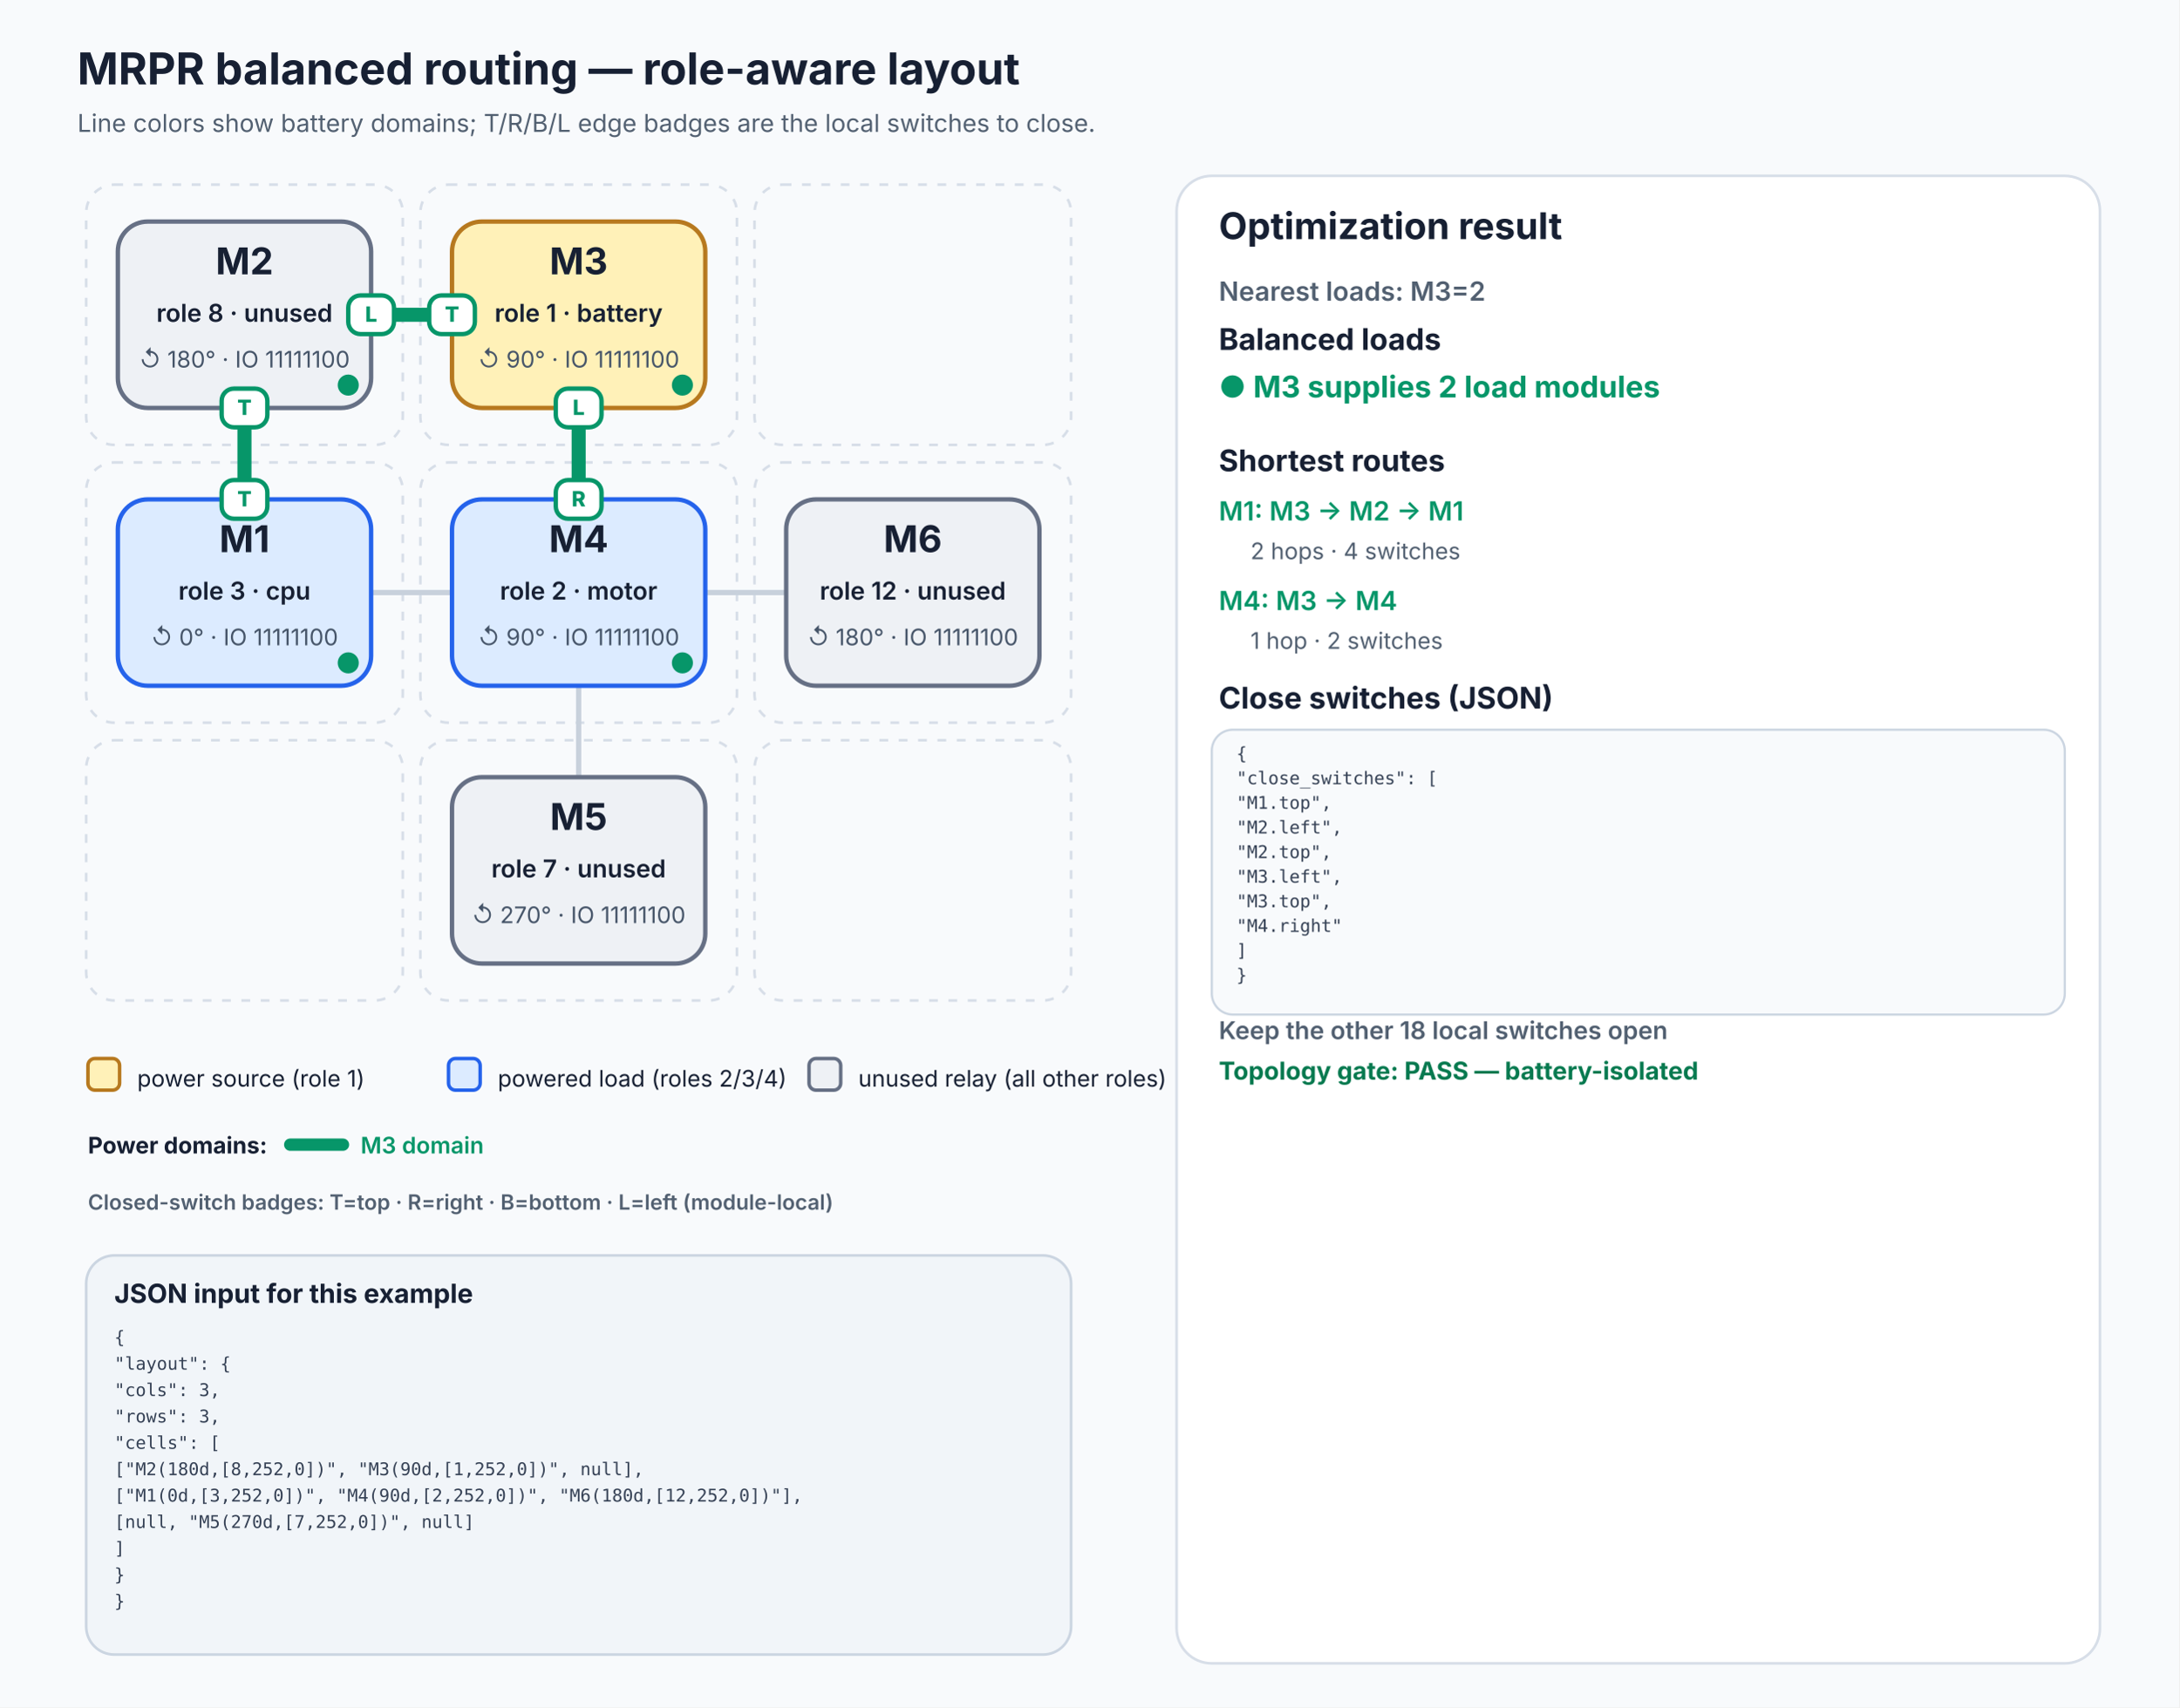
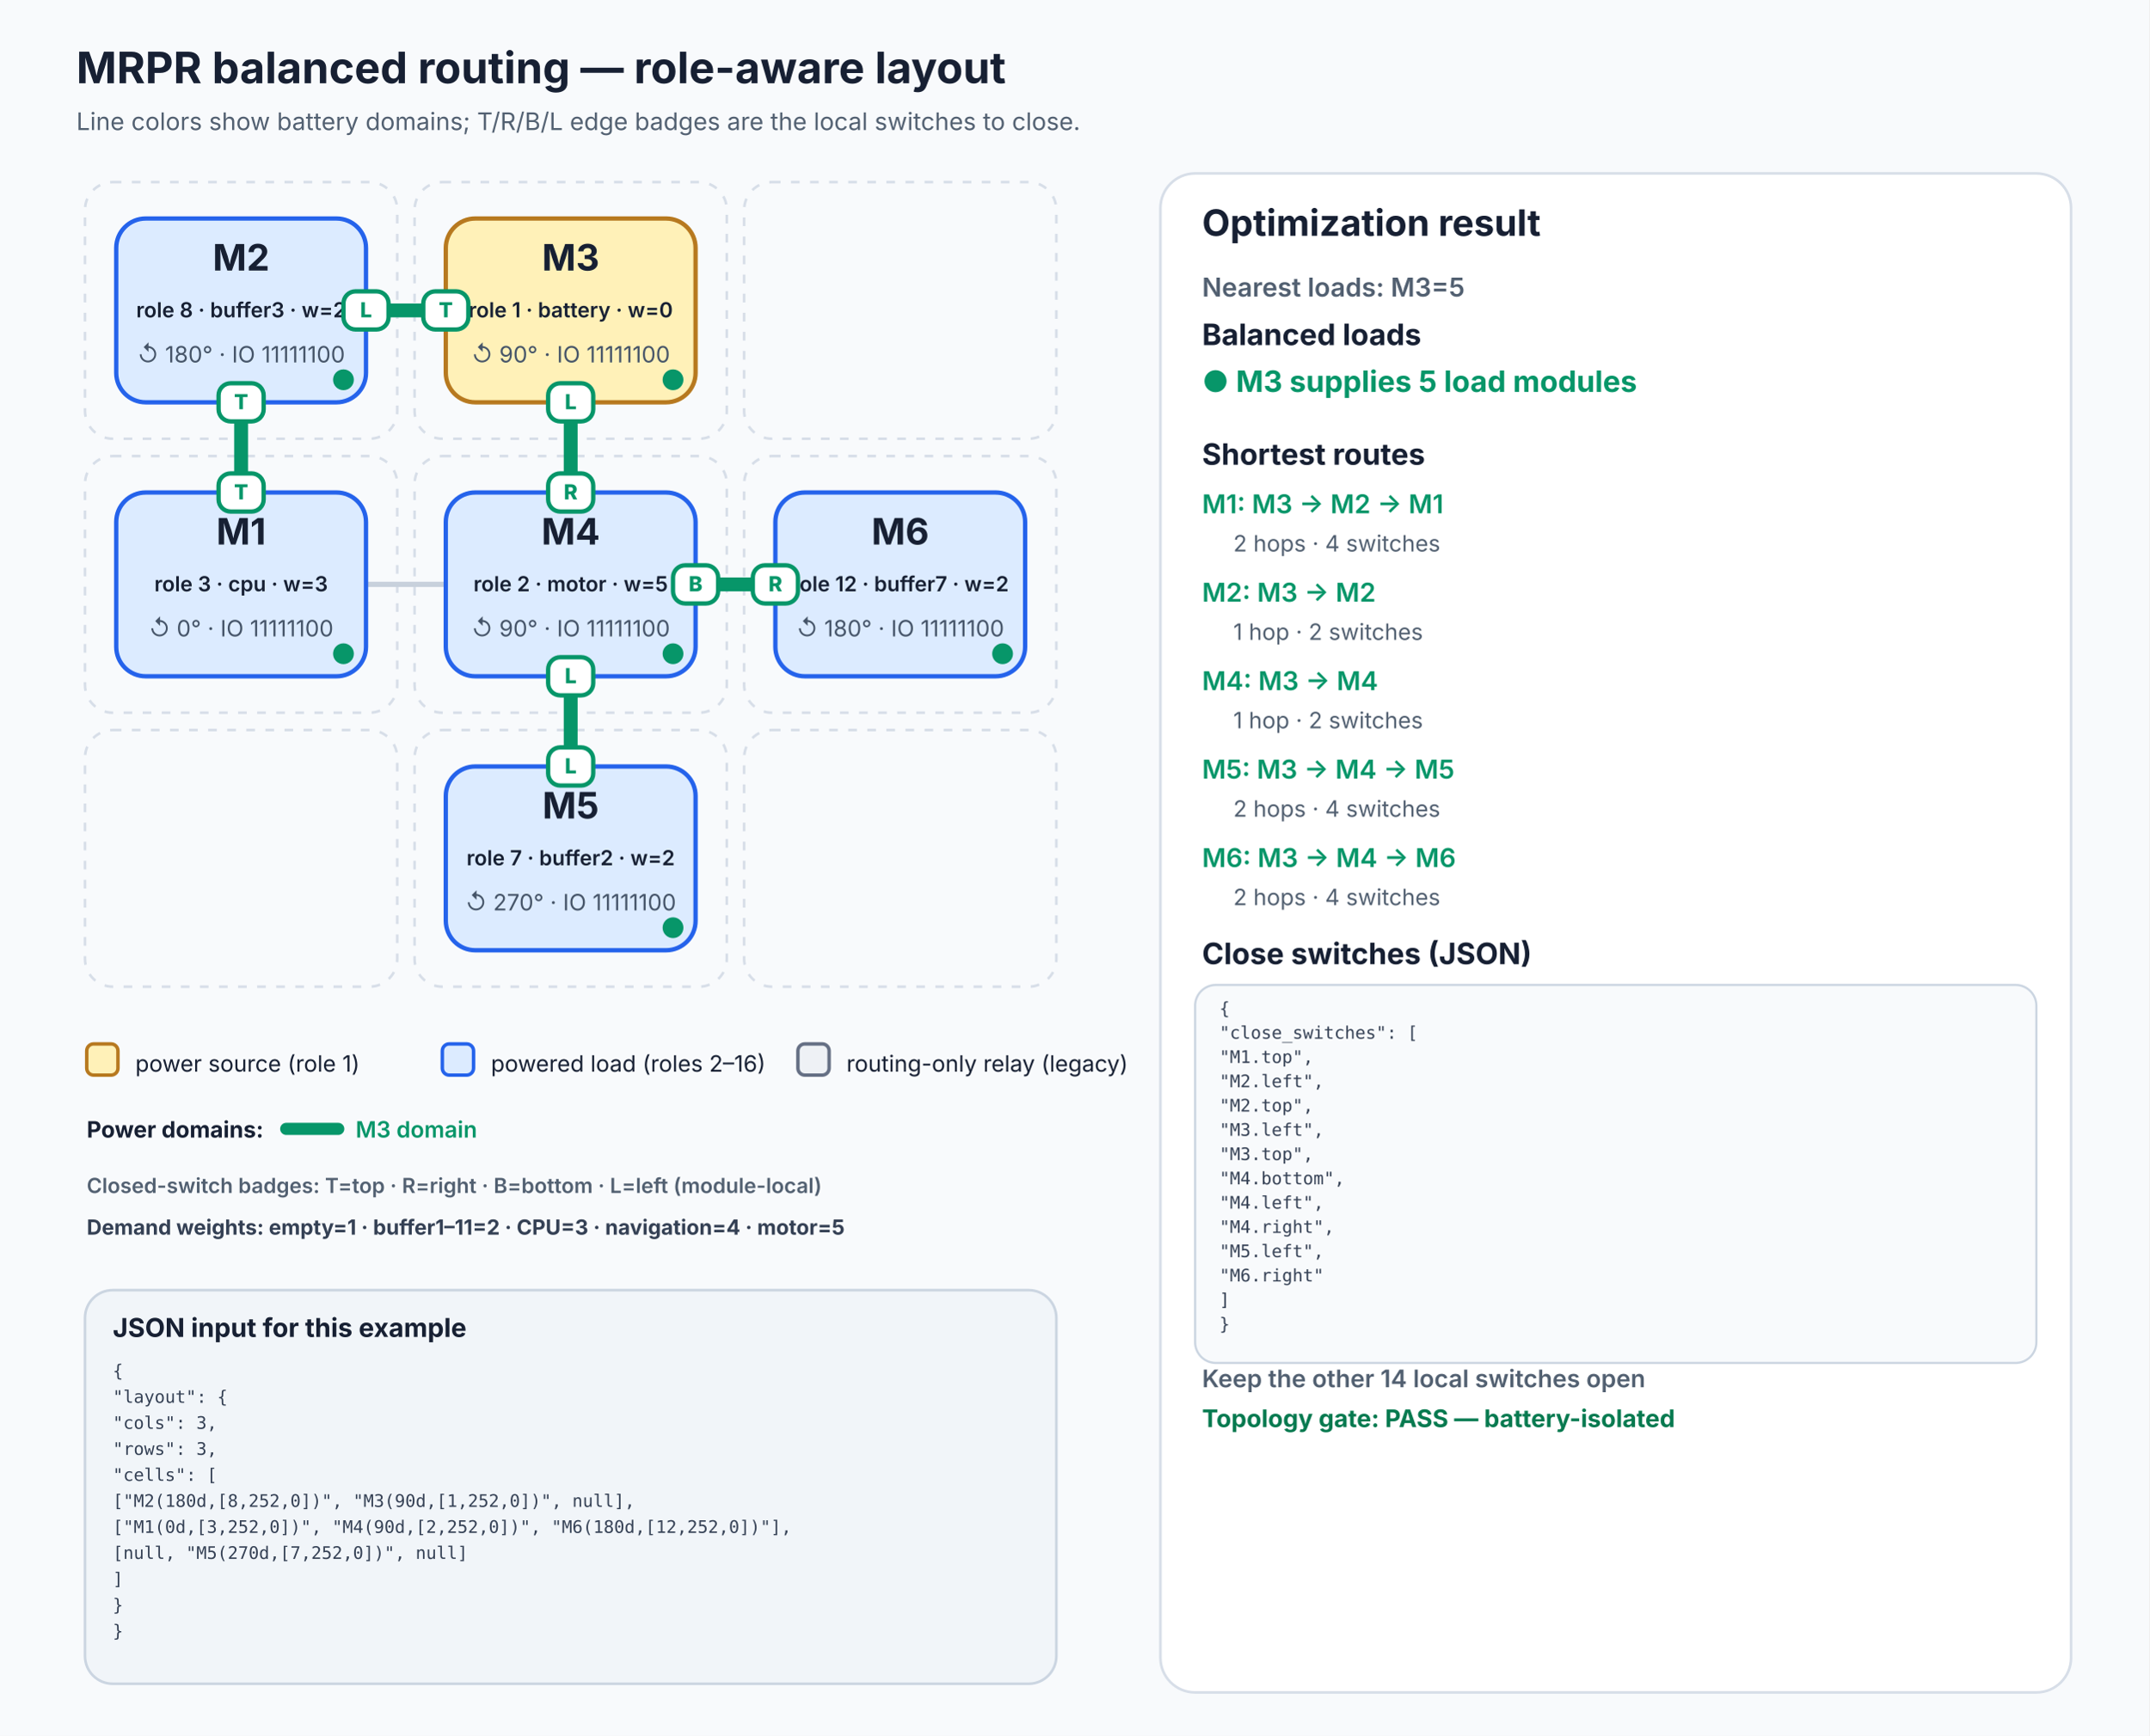
- <svg xmlns="http://www.w3.org/2000/svg" width="1239" height="971" viewBox="0 0 1239 971">
+ <svg xmlns="http://www.w3.org/2000/svg" width="1239" height="1001" viewBox="0 0 1239 1001">
  <rect width="100%" height="100%" fill="#F8FAFC" />
  <text x="44" y="48" font-family="Inter, Arial, sans-serif" font-size="25" font-weight="700" fill="#172033" text-anchor="start">MRPR balanced routing — role-aware layout</text>
  <text x="44" y="75" font-family="Inter, Arial, sans-serif" font-size="14" font-weight="400" fill="#526071" text-anchor="start">Line colors show battery domains; T/R/B/L edge badges are the local switches to close.</text>
  <rect x="49" y="105" width="180" height="148" rx="16" fill="none" stroke="#D7DEE8" stroke-width="1.5" stroke-dasharray="5 6" />
  <rect x="239" y="105" width="180" height="148" rx="16" fill="none" stroke="#D7DEE8" stroke-width="1.5" stroke-dasharray="5 6" />
  <rect x="429" y="105" width="180" height="148" rx="16" fill="none" stroke="#D7DEE8" stroke-width="1.5" stroke-dasharray="5 6" />
  <rect x="49" y="263" width="180" height="148" rx="16" fill="none" stroke="#D7DEE8" stroke-width="1.5" stroke-dasharray="5 6" />
  <rect x="239" y="263" width="180" height="148" rx="16" fill="none" stroke="#D7DEE8" stroke-width="1.5" stroke-dasharray="5 6" />
  <rect x="429" y="263" width="180" height="148" rx="16" fill="none" stroke="#D7DEE8" stroke-width="1.5" stroke-dasharray="5 6" />
  <rect x="49" y="421" width="180" height="148" rx="16" fill="none" stroke="#D7DEE8" stroke-width="1.5" stroke-dasharray="5 6" />
  <rect x="239" y="421" width="180" height="148" rx="16" fill="none" stroke="#D7DEE8" stroke-width="1.5" stroke-dasharray="5 6" />
  <rect x="429" y="421" width="180" height="148" rx="16" fill="none" stroke="#D7DEE8" stroke-width="1.5" stroke-dasharray="5 6" />
  <line x1="139.0" y1="337.0" x2="139.0" y2="179.0" stroke="#079669" stroke-width="8" stroke-linecap="round" />
  <line x1="139.0" y1="337.0" x2="329.0" y2="337.0" stroke="#C8D1DC" stroke-width="3" stroke-linecap="round" />
  <line x1="139.0" y1="179.0" x2="329.0" y2="179.0" stroke="#079669" stroke-width="8" stroke-linecap="round" />
  <line x1="329.0" y1="179.0" x2="329.0" y2="337.0" stroke="#079669" stroke-width="8" stroke-linecap="round" />
-   <line x1="329.0" y1="337.0" x2="329.0" y2="495.0" stroke="#C8D1DC" stroke-width="3" stroke-linecap="round" />
-   <line x1="329.0" y1="337.0" x2="519.0" y2="337.0" stroke="#C8D1DC" stroke-width="3" stroke-linecap="round" />
+   <line x1="329.0" y1="337.0" x2="329.0" y2="495.0" stroke="#079669" stroke-width="8" stroke-linecap="round" />
+   <line x1="329.0" y1="337.0" x2="519.0" y2="337.0" stroke="#079669" stroke-width="8" stroke-linecap="round" />
  <rect x="67.0" y="284.0" width="144" height="106" rx="17" fill="#DCEBFF" stroke="#2563EB" stroke-width="2.5" />
  <text x="139.0" y="314.0" font-family="Inter, Arial, sans-serif" font-size="21" font-weight="700" fill="#172033" text-anchor="middle">M1</text>
-   <text x="139.0" y="341.0" font-family="Inter, Arial, sans-serif" font-size="14" font-weight="600" fill="#172033" text-anchor="middle">role 3 · cpu</text>
+   <text x="139.0" y="341.0" font-family="Inter, Arial, sans-serif" font-size="12" font-weight="600" fill="#172033" text-anchor="middle">role 3 · cpu · w=3</text>
  <text x="139.0" y="367.0" font-family="Inter, Arial, sans-serif" font-size="13" font-weight="400" fill="#455468" text-anchor="middle">↺ 0° · IO 11111100</text>
  <circle cx="198.0" cy="377.0" r="6" fill="#079669" />
-   <rect x="67.0" y="126.0" width="144" height="106" rx="17" fill="#EEF1F5" stroke="#667085" stroke-width="2.5" />
+   <rect x="67.0" y="126.0" width="144" height="106" rx="17" fill="#DCEBFF" stroke="#2563EB" stroke-width="2.5" />
  <text x="139.0" y="156.0" font-family="Inter, Arial, sans-serif" font-size="21" font-weight="700" fill="#172033" text-anchor="middle">M2</text>
-   <text x="139.0" y="183.0" font-family="Inter, Arial, sans-serif" font-size="14" font-weight="600" fill="#172033" text-anchor="middle">role 8 · unused</text>
+   <text x="139.0" y="183.0" font-family="Inter, Arial, sans-serif" font-size="12" font-weight="600" fill="#172033" text-anchor="middle">role 8 · buffer3 · w=2</text>
  <text x="139.0" y="209.0" font-family="Inter, Arial, sans-serif" font-size="13" font-weight="400" fill="#455468" text-anchor="middle">↺ 180° · IO 11111100</text>
  <circle cx="198.0" cy="219.0" r="6" fill="#079669" />
  <rect x="257.0" y="126.0" width="144" height="106" rx="17" fill="#FFF1B8" stroke="#B7791F" stroke-width="2.5" />
  <text x="329.0" y="156.0" font-family="Inter, Arial, sans-serif" font-size="21" font-weight="700" fill="#172033" text-anchor="middle">M3</text>
-   <text x="329.0" y="183.0" font-family="Inter, Arial, sans-serif" font-size="14" font-weight="600" fill="#172033" text-anchor="middle">role 1 · battery</text>
+   <text x="329.0" y="183.0" font-family="Inter, Arial, sans-serif" font-size="12" font-weight="600" fill="#172033" text-anchor="middle">role 1 · battery · w=0</text>
  <text x="329.0" y="209.0" font-family="Inter, Arial, sans-serif" font-size="13" font-weight="400" fill="#455468" text-anchor="middle">↺ 90° · IO 11111100</text>
  <circle cx="388.0" cy="219.0" r="6" fill="#079669" />
  <rect x="257.0" y="284.0" width="144" height="106" rx="17" fill="#DCEBFF" stroke="#2563EB" stroke-width="2.5" />
  <text x="329.0" y="314.0" font-family="Inter, Arial, sans-serif" font-size="21" font-weight="700" fill="#172033" text-anchor="middle">M4</text>
-   <text x="329.0" y="341.0" font-family="Inter, Arial, sans-serif" font-size="14" font-weight="600" fill="#172033" text-anchor="middle">role 2 · motor</text>
+   <text x="329.0" y="341.0" font-family="Inter, Arial, sans-serif" font-size="12" font-weight="600" fill="#172033" text-anchor="middle">role 2 · motor · w=5</text>
  <text x="329.0" y="367.0" font-family="Inter, Arial, sans-serif" font-size="13" font-weight="400" fill="#455468" text-anchor="middle">↺ 90° · IO 11111100</text>
  <circle cx="388.0" cy="377.0" r="6" fill="#079669" />
-   <rect x="257.0" y="442.0" width="144" height="106" rx="17" fill="#EEF1F5" stroke="#667085" stroke-width="2.5" />
+   <rect x="257.0" y="442.0" width="144" height="106" rx="17" fill="#DCEBFF" stroke="#2563EB" stroke-width="2.5" />
  <text x="329.0" y="472.0" font-family="Inter, Arial, sans-serif" font-size="21" font-weight="700" fill="#172033" text-anchor="middle">M5</text>
-   <text x="329.0" y="499.0" font-family="Inter, Arial, sans-serif" font-size="14" font-weight="600" fill="#172033" text-anchor="middle">role 7 · unused</text>
+   <text x="329.0" y="499.0" font-family="Inter, Arial, sans-serif" font-size="12" font-weight="600" fill="#172033" text-anchor="middle">role 7 · buffer2 · w=2</text>
  <text x="329.0" y="525.0" font-family="Inter, Arial, sans-serif" font-size="13" font-weight="400" fill="#455468" text-anchor="middle">↺ 270° · IO 11111100</text>
-   <rect x="447.0" y="284.0" width="144" height="106" rx="17" fill="#EEF1F5" stroke="#667085" stroke-width="2.5" />
+   <circle cx="388.0" cy="535.0" r="6" fill="#079669" />
+   <rect x="447.0" y="284.0" width="144" height="106" rx="17" fill="#DCEBFF" stroke="#2563EB" stroke-width="2.5" />
  <text x="519.0" y="314.0" font-family="Inter, Arial, sans-serif" font-size="21" font-weight="700" fill="#172033" text-anchor="middle">M6</text>
-   <text x="519.0" y="341.0" font-family="Inter, Arial, sans-serif" font-size="14" font-weight="600" fill="#172033" text-anchor="middle">role 12 · unused</text>
+   <text x="519.0" y="341.0" font-family="Inter, Arial, sans-serif" font-size="12" font-weight="600" fill="#172033" text-anchor="middle">role 12 · buffer7 · w=2</text>
  <text x="519.0" y="367.0" font-family="Inter, Arial, sans-serif" font-size="13" font-weight="400" fill="#455468" text-anchor="middle">↺ 180° · IO 11111100</text>
+   <circle cx="578.0" cy="377.0" r="6" fill="#079669" />
  <g>
    <rect x="126.0" y="273.0" width="26" height="22" rx="7" fill="#FFFFFF" stroke="#079669" stroke-width="2.5" />
    <text x="139.0" y="288.0" font-family="Inter, Arial, sans-serif" font-size="12" font-weight="800" fill="#079669" text-anchor="middle">T</text>
  </g>
  <g>
    <rect x="198.0" y="168.0" width="26" height="22" rx="7" fill="#FFFFFF" stroke="#079669" stroke-width="2.5" />
    <text x="211.0" y="183.0" font-family="Inter, Arial, sans-serif" font-size="12" font-weight="800" fill="#079669" text-anchor="middle">L</text>
  </g>
  <g>
    <rect x="126.0" y="221.0" width="26" height="22" rx="7" fill="#FFFFFF" stroke="#079669" stroke-width="2.5" />
    <text x="139.0" y="236.0" font-family="Inter, Arial, sans-serif" font-size="12" font-weight="800" fill="#079669" text-anchor="middle">T</text>
  </g>
  <g>
    <rect x="316.0" y="221.0" width="26" height="22" rx="7" fill="#FFFFFF" stroke="#079669" stroke-width="2.5" />
    <text x="329.0" y="236.0" font-family="Inter, Arial, sans-serif" font-size="12" font-weight="800" fill="#079669" text-anchor="middle">L</text>
  </g>
  <g>
    <rect x="244.0" y="168.0" width="26" height="22" rx="7" fill="#FFFFFF" stroke="#079669" stroke-width="2.5" />
    <text x="257.0" y="183.0" font-family="Inter, Arial, sans-serif" font-size="12" font-weight="800" fill="#079669" text-anchor="middle">T</text>
  </g>
  <g>
+     <rect x="388.0" y="326.0" width="26" height="22" rx="7" fill="#FFFFFF" stroke="#079669" stroke-width="2.5" />
+     <text x="401.0" y="341.0" font-family="Inter, Arial, sans-serif" font-size="12" font-weight="800" fill="#079669" text-anchor="middle">B</text>
+   </g>
+   <g>
+     <rect x="316.0" y="379.0" width="26" height="22" rx="7" fill="#FFFFFF" stroke="#079669" stroke-width="2.5" />
+     <text x="329.0" y="394.0" font-family="Inter, Arial, sans-serif" font-size="12" font-weight="800" fill="#079669" text-anchor="middle">L</text>
+   </g>
+   <g>
    <rect x="316.0" y="273.0" width="26" height="22" rx="7" fill="#FFFFFF" stroke="#079669" stroke-width="2.5" />
    <text x="329.0" y="288.0" font-family="Inter, Arial, sans-serif" font-size="12" font-weight="800" fill="#079669" text-anchor="middle">R</text>
  </g>
-   <rect x="669" y="100" width="525" height="846" rx="20" fill="#FFFFFF" stroke="#D7DEE8" stroke-width="1.5" />
+   <g>
+     <rect x="316.0" y="431.0" width="26" height="22" rx="7" fill="#FFFFFF" stroke="#079669" stroke-width="2.5" />
+     <text x="329.0" y="446.0" font-family="Inter, Arial, sans-serif" font-size="12" font-weight="800" fill="#079669" text-anchor="middle">L</text>
+   </g>
+   <g>
+     <rect x="434.0" y="326.0" width="26" height="22" rx="7" fill="#FFFFFF" stroke="#079669" stroke-width="2.5" />
+     <text x="447.0" y="341.0" font-family="Inter, Arial, sans-serif" font-size="12" font-weight="800" fill="#079669" text-anchor="middle">R</text>
+   </g>
+   <rect x="669" y="100" width="525" height="876" rx="20" fill="#FFFFFF" stroke="#D7DEE8" stroke-width="1.5" />
  <text x="693" y="136" font-family="Inter, Arial, sans-serif" font-size="21" font-weight="700" fill="#172033" text-anchor="start">Optimization result</text>
-   <text x="693" y="171" font-family="Inter, Arial, sans-serif" font-size="15" font-weight="600" fill="#526071" text-anchor="start">Nearest loads: M3=2</text>
+   <text x="693" y="171" font-family="Inter, Arial, sans-serif" font-size="15" font-weight="600" fill="#526071" text-anchor="start">Nearest loads: M3=5</text>
  <text x="693" y="199" font-family="Inter, Arial, sans-serif" font-size="17" font-weight="700" fill="#172033" text-anchor="start">Balanced loads</text>
-   <text x="693" y="226" font-family="Inter, Arial, sans-serif" font-size="17" font-weight="700" fill="#079669" text-anchor="start">● M3 supplies 2 load modules</text>
+   <text x="693" y="226" font-family="Inter, Arial, sans-serif" font-size="17" font-weight="700" fill="#079669" text-anchor="start">● M3 supplies 5 load modules</text>
  <text x="693" y="268" font-family="Inter, Arial, sans-serif" font-size="17" font-weight="700" fill="#172033" text-anchor="start">Shortest routes</text>
  <text x="693" y="296" font-family="Inter, Arial, sans-serif" font-size="15" font-weight="600" fill="#079669" text-anchor="start">M1: M3 → M2 → M1</text>
  <text x="711" y="318" font-family="Inter, Arial, sans-serif" font-size="13" font-weight="400" fill="#526071" text-anchor="start">2 hops · 4 switches</text>
-   <text x="693" y="347" font-family="Inter, Arial, sans-serif" font-size="15" font-weight="600" fill="#079669" text-anchor="start">M4: M3 → M4</text>
+   <text x="693" y="347" font-family="Inter, Arial, sans-serif" font-size="15" font-weight="600" fill="#079669" text-anchor="start">M2: M3 → M2</text>
  <text x="711" y="369" font-family="Inter, Arial, sans-serif" font-size="13" font-weight="400" fill="#526071" text-anchor="start">1 hop · 2 switches</text>
-   <text x="693" y="403" font-family="Inter, Arial, sans-serif" font-size="17" font-weight="700" fill="#172033" text-anchor="start">Close switches (JSON)</text>
-   <rect x="689" y="415" width="485" height="162" rx="12" fill="#F8FAFC" stroke="#CBD5E1" stroke-width="1.25" />
-   <text x="703" y="432" font-family="SFMono-Regular, Menlo, Consolas, monospace" font-size="10" font-weight="500" fill="#344054">{</text>
-   <text x="703" y="446" font-family="SFMono-Regular, Menlo, Consolas, monospace" font-size="10" font-weight="500" fill="#344054">  "close_switches": [</text>
-   <text x="703" y="460" font-family="SFMono-Regular, Menlo, Consolas, monospace" font-size="10" font-weight="500" fill="#344054">    "M1.top",</text>
-   <text x="703" y="474" font-family="SFMono-Regular, Menlo, Consolas, monospace" font-size="10" font-weight="500" fill="#344054">    "M2.left",</text>
-   <text x="703" y="488" font-family="SFMono-Regular, Menlo, Consolas, monospace" font-size="10" font-weight="500" fill="#344054">    "M2.top",</text>
-   <text x="703" y="502" font-family="SFMono-Regular, Menlo, Consolas, monospace" font-size="10" font-weight="500" fill="#344054">    "M3.left",</text>
-   <text x="703" y="516" font-family="SFMono-Regular, Menlo, Consolas, monospace" font-size="10" font-weight="500" fill="#344054">    "M3.top",</text>
-   <text x="703" y="530" font-family="SFMono-Regular, Menlo, Consolas, monospace" font-size="10" font-weight="500" fill="#344054">    "M4.right"</text>
-   <text x="703" y="544" font-family="SFMono-Regular, Menlo, Consolas, monospace" font-size="10" font-weight="500" fill="#344054">  ]</text>
-   <text x="703" y="558" font-family="SFMono-Regular, Menlo, Consolas, monospace" font-size="10" font-weight="500" fill="#344054">}</text>
-   <text x="693" y="591" font-family="Inter, Arial, sans-serif" font-size="14" font-weight="600" fill="#526071" text-anchor="start">Keep the other 18 local switches open</text>
-   <text x="693" y="614" font-family="Inter, Arial, sans-serif" font-size="14" font-weight="700" fill="#087A50" text-anchor="start">Topology gate: PASS — battery-isolated</text>
+   <text x="693" y="398" font-family="Inter, Arial, sans-serif" font-size="15" font-weight="600" fill="#079669" text-anchor="start">M4: M3 → M4</text>
+   <text x="711" y="420" font-family="Inter, Arial, sans-serif" font-size="13" font-weight="400" fill="#526071" text-anchor="start">1 hop · 2 switches</text>
+   <text x="693" y="449" font-family="Inter, Arial, sans-serif" font-size="15" font-weight="600" fill="#079669" text-anchor="start">M5: M3 → M4 → M5</text>
+   <text x="711" y="471" font-family="Inter, Arial, sans-serif" font-size="13" font-weight="400" fill="#526071" text-anchor="start">2 hops · 4 switches</text>
+   <text x="693" y="500" font-family="Inter, Arial, sans-serif" font-size="15" font-weight="600" fill="#079669" text-anchor="start">M6: M3 → M4 → M6</text>
+   <text x="711" y="522" font-family="Inter, Arial, sans-serif" font-size="13" font-weight="400" fill="#526071" text-anchor="start">2 hops · 4 switches</text>
+   <text x="693" y="556" font-family="Inter, Arial, sans-serif" font-size="17" font-weight="700" fill="#172033" text-anchor="start">Close switches (JSON)</text>
+   <rect x="689" y="568" width="485" height="218" rx="12" fill="#F8FAFC" stroke="#CBD5E1" stroke-width="1.25" />
+   <text x="703" y="585" font-family="SFMono-Regular, Menlo, Consolas, monospace" font-size="10" font-weight="500" fill="#344054">{</text>
+   <text x="703" y="599" font-family="SFMono-Regular, Menlo, Consolas, monospace" font-size="10" font-weight="500" fill="#344054">  "close_switches": [</text>
+   <text x="703" y="613" font-family="SFMono-Regular, Menlo, Consolas, monospace" font-size="10" font-weight="500" fill="#344054">    "M1.top",</text>
+   <text x="703" y="627" font-family="SFMono-Regular, Menlo, Consolas, monospace" font-size="10" font-weight="500" fill="#344054">    "M2.left",</text>
+   <text x="703" y="641" font-family="SFMono-Regular, Menlo, Consolas, monospace" font-size="10" font-weight="500" fill="#344054">    "M2.top",</text>
+   <text x="703" y="655" font-family="SFMono-Regular, Menlo, Consolas, monospace" font-size="10" font-weight="500" fill="#344054">    "M3.left",</text>
+   <text x="703" y="669" font-family="SFMono-Regular, Menlo, Consolas, monospace" font-size="10" font-weight="500" fill="#344054">    "M3.top",</text>
+   <text x="703" y="683" font-family="SFMono-Regular, Menlo, Consolas, monospace" font-size="10" font-weight="500" fill="#344054">    "M4.bottom",</text>
+   <text x="703" y="697" font-family="SFMono-Regular, Menlo, Consolas, monospace" font-size="10" font-weight="500" fill="#344054">    "M4.left",</text>
+   <text x="703" y="711" font-family="SFMono-Regular, Menlo, Consolas, monospace" font-size="10" font-weight="500" fill="#344054">    "M4.right",</text>
+   <text x="703" y="725" font-family="SFMono-Regular, Menlo, Consolas, monospace" font-size="10" font-weight="500" fill="#344054">    "M5.left",</text>
+   <text x="703" y="739" font-family="SFMono-Regular, Menlo, Consolas, monospace" font-size="10" font-weight="500" fill="#344054">    "M6.right"</text>
+   <text x="703" y="753" font-family="SFMono-Regular, Menlo, Consolas, monospace" font-size="10" font-weight="500" fill="#344054">  ]</text>
+   <text x="703" y="767" font-family="SFMono-Regular, Menlo, Consolas, monospace" font-size="10" font-weight="500" fill="#344054">}</text>
+   <text x="693" y="800" font-family="Inter, Arial, sans-serif" font-size="14" font-weight="600" fill="#526071" text-anchor="start">Keep the other 14 local switches open</text>
+   <text x="693" y="823" font-family="Inter, Arial, sans-serif" font-size="14" font-weight="700" fill="#087A50" text-anchor="start">Topology gate: PASS — battery-isolated</text>
  <rect x="50" y="602" width="18" height="18" rx="4" fill="#FFF1B8" stroke="#B7791F" stroke-width="2" />
  <text x="78" y="618" font-family="Inter, Arial, sans-serif" font-size="13" font-weight="400" fill="#172033" text-anchor="start">power source (role 1)</text>
  <rect x="255" y="602" width="18" height="18" rx="4" fill="#DCEBFF" stroke="#2563EB" stroke-width="2" />
-   <text x="283" y="618" font-family="Inter, Arial, sans-serif" font-size="13" font-weight="400" fill="#172033" text-anchor="start">powered load (roles 2/3/4)</text>
+   <text x="283" y="618" font-family="Inter, Arial, sans-serif" font-size="13" font-weight="400" fill="#172033" text-anchor="start">powered load (roles 2–16)</text>
  <rect x="460" y="602" width="18" height="18" rx="4" fill="#EEF1F5" stroke="#667085" stroke-width="2" />
-   <text x="488" y="618" font-family="Inter, Arial, sans-serif" font-size="13" font-weight="400" fill="#172033" text-anchor="start">unused relay (all other roles)</text>
+   <text x="488" y="618" font-family="Inter, Arial, sans-serif" font-size="13" font-weight="400" fill="#172033" text-anchor="start">routing-only relay (legacy)</text>
  <text x="50" y="656" font-family="Inter, Arial, sans-serif" font-size="13" font-weight="700" fill="#172033" text-anchor="start">Power domains:</text>
  <line x1="165" y1="651" x2="195" y2="651" stroke="#079669" stroke-width="7" stroke-linecap="round" />
  <text x="205" y="656" font-family="Inter, Arial, sans-serif" font-size="13" font-weight="600" fill="#079669" text-anchor="start">M3 domain</text>
  <text x="50" y="688" font-family="Inter, Arial, sans-serif" font-size="12" font-weight="600" fill="#526071" text-anchor="start">Closed-switch badges: T=top · R=right · B=bottom · L=left (module-local)</text>
-   <rect x="49" y="714" width="560" height="227" rx="16" fill="#F1F5F9" stroke="#CBD5E1" stroke-width="1.5" />
-   <text x="65" y="741" font-family="Inter, Arial, sans-serif" font-size="15" font-weight="700" fill="#172033" text-anchor="start">JSON input for this example</text>
-   <text x="65" y="764" font-family="SFMono-Regular, Menlo, Consolas, monospace" font-size="10" font-weight="500" fill="#344054">{</text>
-   <text x="65" y="779" font-family="SFMono-Regular, Menlo, Consolas, monospace" font-size="10" font-weight="500" fill="#344054">  "layout": {</text>
-   <text x="65" y="794" font-family="SFMono-Regular, Menlo, Consolas, monospace" font-size="10" font-weight="500" fill="#344054">    "cols": 3,</text>
-   <text x="65" y="809" font-family="SFMono-Regular, Menlo, Consolas, monospace" font-size="10" font-weight="500" fill="#344054">    "rows": 3,</text>
-   <text x="65" y="824" font-family="SFMono-Regular, Menlo, Consolas, monospace" font-size="10" font-weight="500" fill="#344054">    "cells": [</text>
-   <text x="65" y="839" font-family="SFMono-Regular, Menlo, Consolas, monospace" font-size="10" font-weight="500" fill="#344054">      ["M2(180d,[8,252,0])", "M3(90d,[1,252,0])", null],</text>
-   <text x="65" y="854" font-family="SFMono-Regular, Menlo, Consolas, monospace" font-size="10" font-weight="500" fill="#344054">      ["M1(0d,[3,252,0])", "M4(90d,[2,252,0])", "M6(180d,[12,252,0])"],</text>
-   <text x="65" y="869" font-family="SFMono-Regular, Menlo, Consolas, monospace" font-size="10" font-weight="500" fill="#344054">      [null, "M5(270d,[7,252,0])", null]</text>
-   <text x="65" y="884" font-family="SFMono-Regular, Menlo, Consolas, monospace" font-size="10" font-weight="500" fill="#344054">    ]</text>
-   <text x="65" y="899" font-family="SFMono-Regular, Menlo, Consolas, monospace" font-size="10" font-weight="500" fill="#344054">  }</text>
-   <text x="65" y="914" font-family="SFMono-Regular, Menlo, Consolas, monospace" font-size="10" font-weight="500" fill="#344054">}</text>
+   <text x="50" y="712" font-family="Inter, Arial, sans-serif" font-size="12" font-weight="700" fill="#344054" text-anchor="start">Demand weights: empty=1 · buffer1–11=2 · CPU=3 · navigation=4 · motor=5</text>
+   <rect x="49" y="744" width="560" height="227" rx="16" fill="#F1F5F9" stroke="#CBD5E1" stroke-width="1.5" />
+   <text x="65" y="771" font-family="Inter, Arial, sans-serif" font-size="15" font-weight="700" fill="#172033" text-anchor="start">JSON input for this example</text>
+   <text x="65" y="794" font-family="SFMono-Regular, Menlo, Consolas, monospace" font-size="10" font-weight="500" fill="#344054">{</text>
+   <text x="65" y="809" font-family="SFMono-Regular, Menlo, Consolas, monospace" font-size="10" font-weight="500" fill="#344054">  "layout": {</text>
+   <text x="65" y="824" font-family="SFMono-Regular, Menlo, Consolas, monospace" font-size="10" font-weight="500" fill="#344054">    "cols": 3,</text>
+   <text x="65" y="839" font-family="SFMono-Regular, Menlo, Consolas, monospace" font-size="10" font-weight="500" fill="#344054">    "rows": 3,</text>
+   <text x="65" y="854" font-family="SFMono-Regular, Menlo, Consolas, monospace" font-size="10" font-weight="500" fill="#344054">    "cells": [</text>
+   <text x="65" y="869" font-family="SFMono-Regular, Menlo, Consolas, monospace" font-size="10" font-weight="500" fill="#344054">      ["M2(180d,[8,252,0])", "M3(90d,[1,252,0])", null],</text>
+   <text x="65" y="884" font-family="SFMono-Regular, Menlo, Consolas, monospace" font-size="10" font-weight="500" fill="#344054">      ["M1(0d,[3,252,0])", "M4(90d,[2,252,0])", "M6(180d,[12,252,0])"],</text>
+   <text x="65" y="899" font-family="SFMono-Regular, Menlo, Consolas, monospace" font-size="10" font-weight="500" fill="#344054">      [null, "M5(270d,[7,252,0])", null]</text>
+   <text x="65" y="914" font-family="SFMono-Regular, Menlo, Consolas, monospace" font-size="10" font-weight="500" fill="#344054">    ]</text>
+   <text x="65" y="929" font-family="SFMono-Regular, Menlo, Consolas, monospace" font-size="10" font-weight="500" fill="#344054">  }</text>
+   <text x="65" y="944" font-family="SFMono-Regular, Menlo, Consolas, monospace" font-size="10" font-weight="500" fill="#344054">}</text>
</svg>
